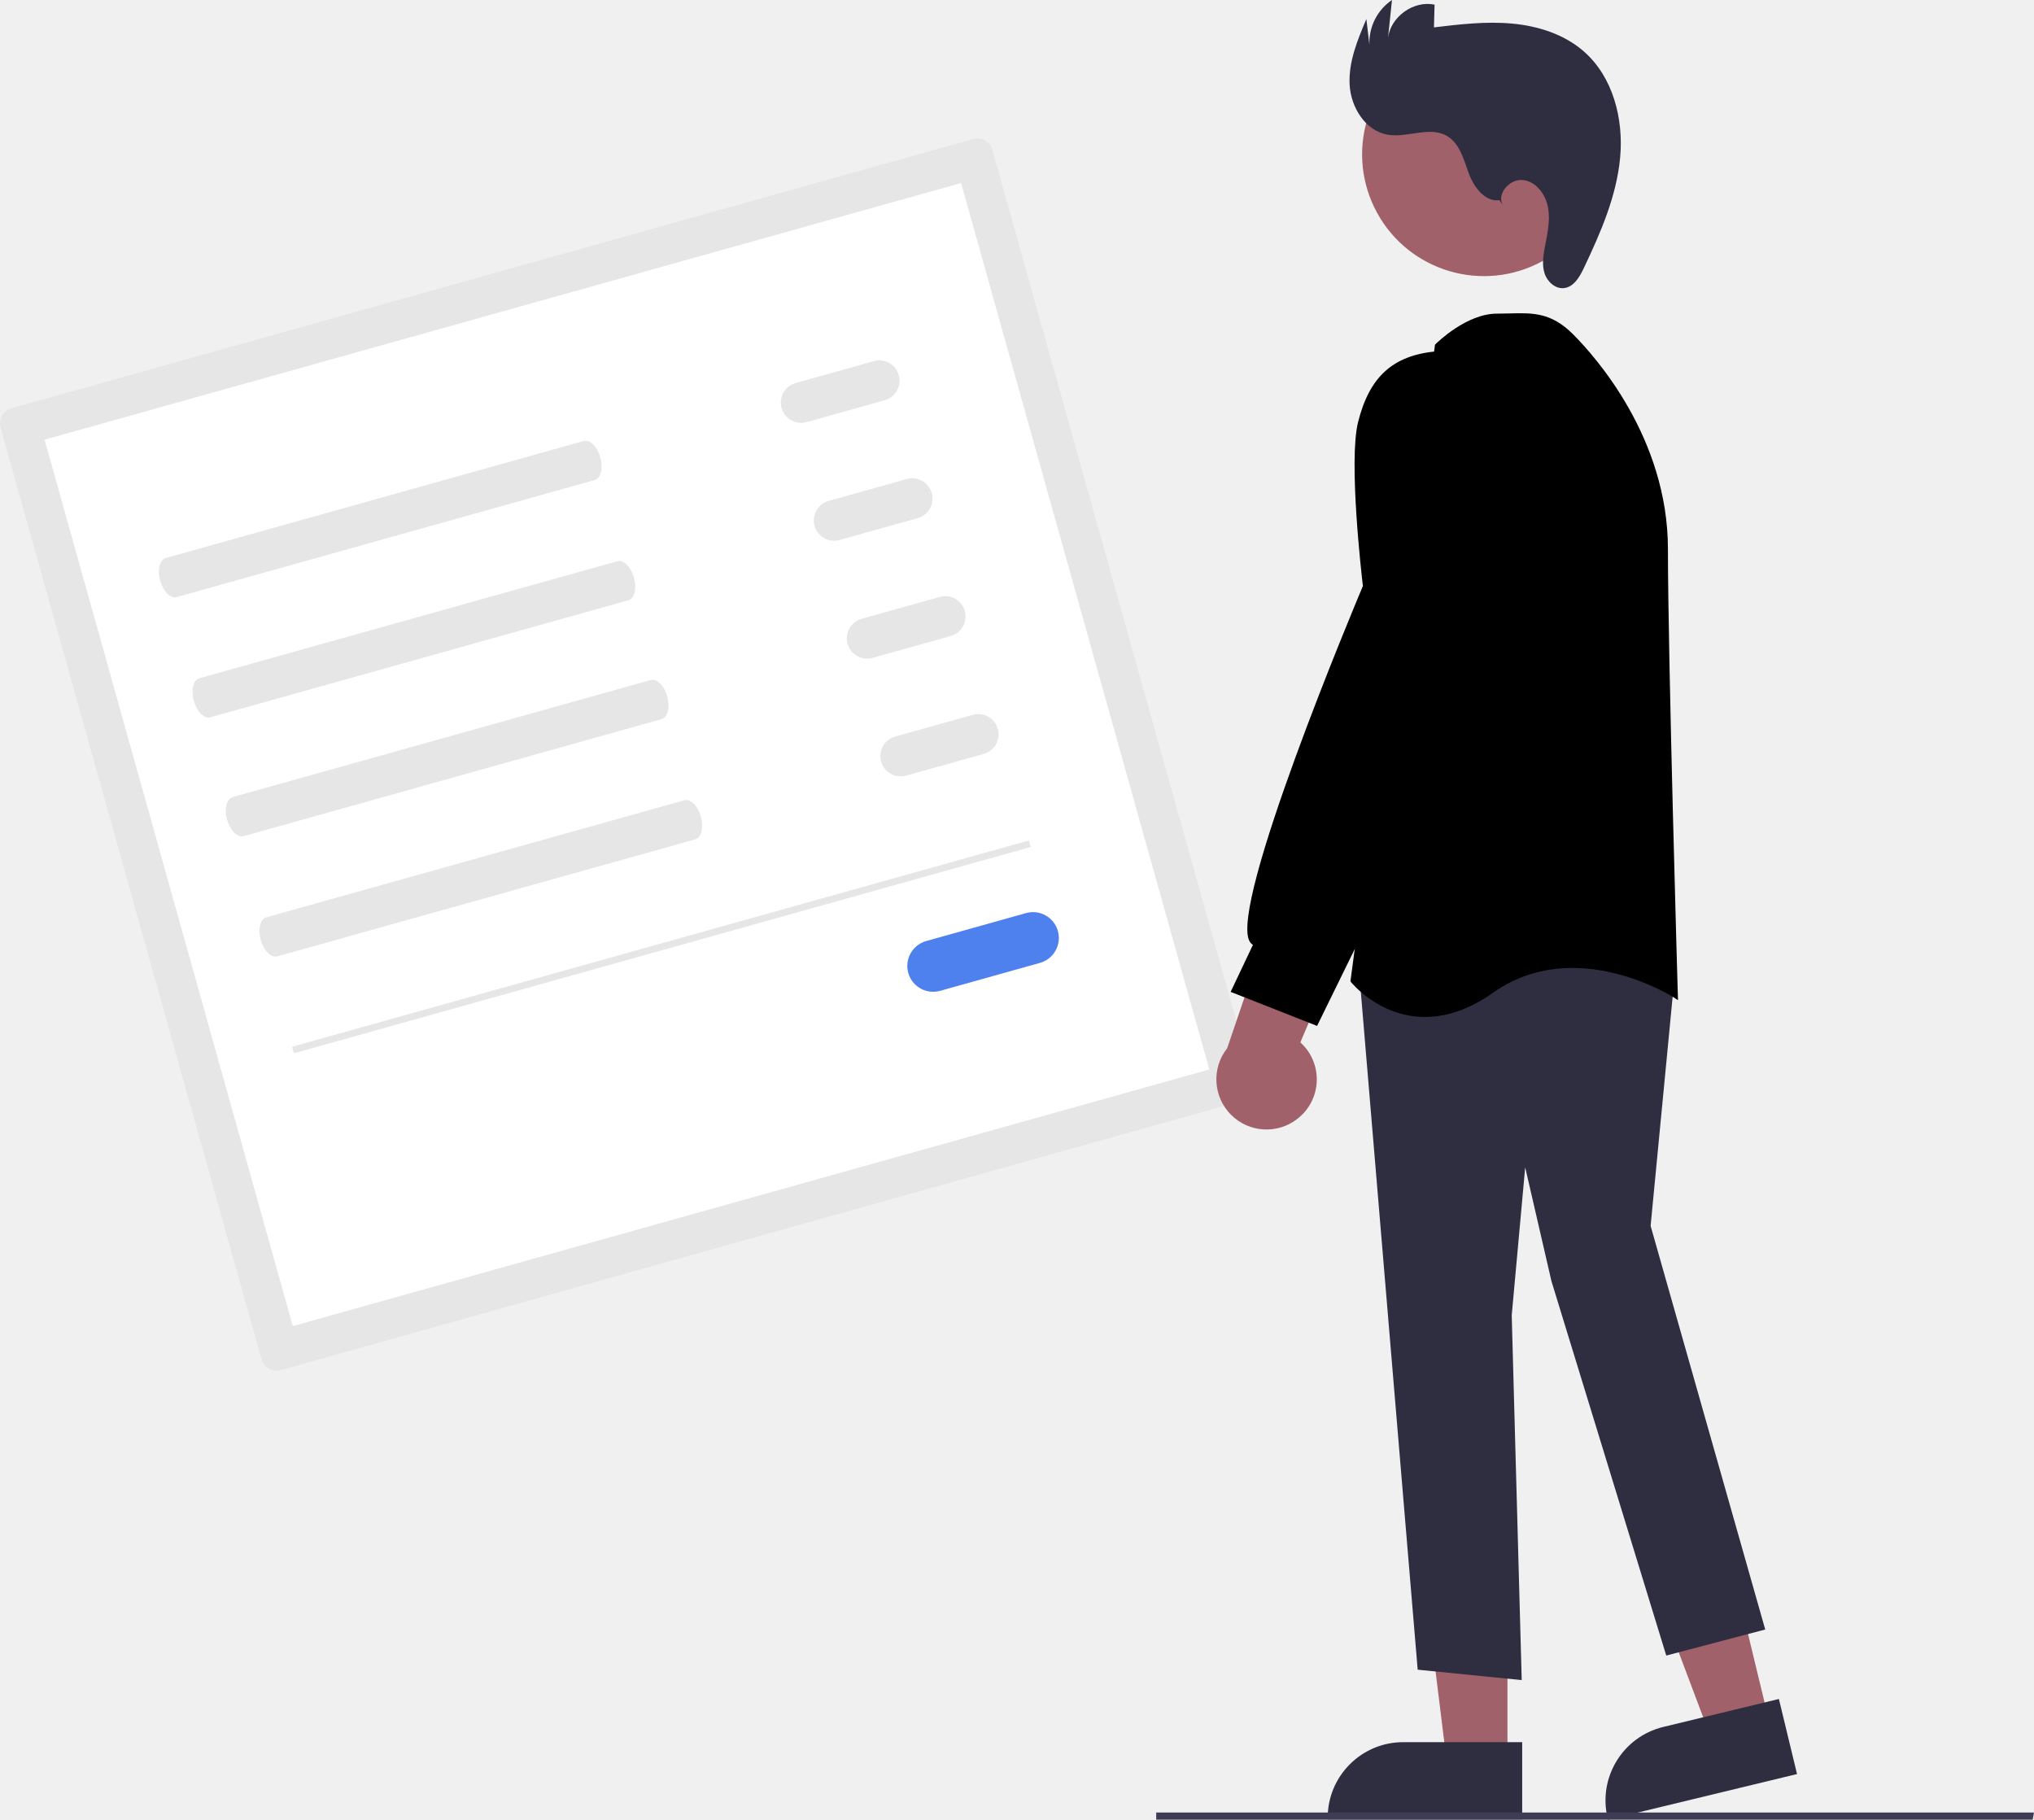
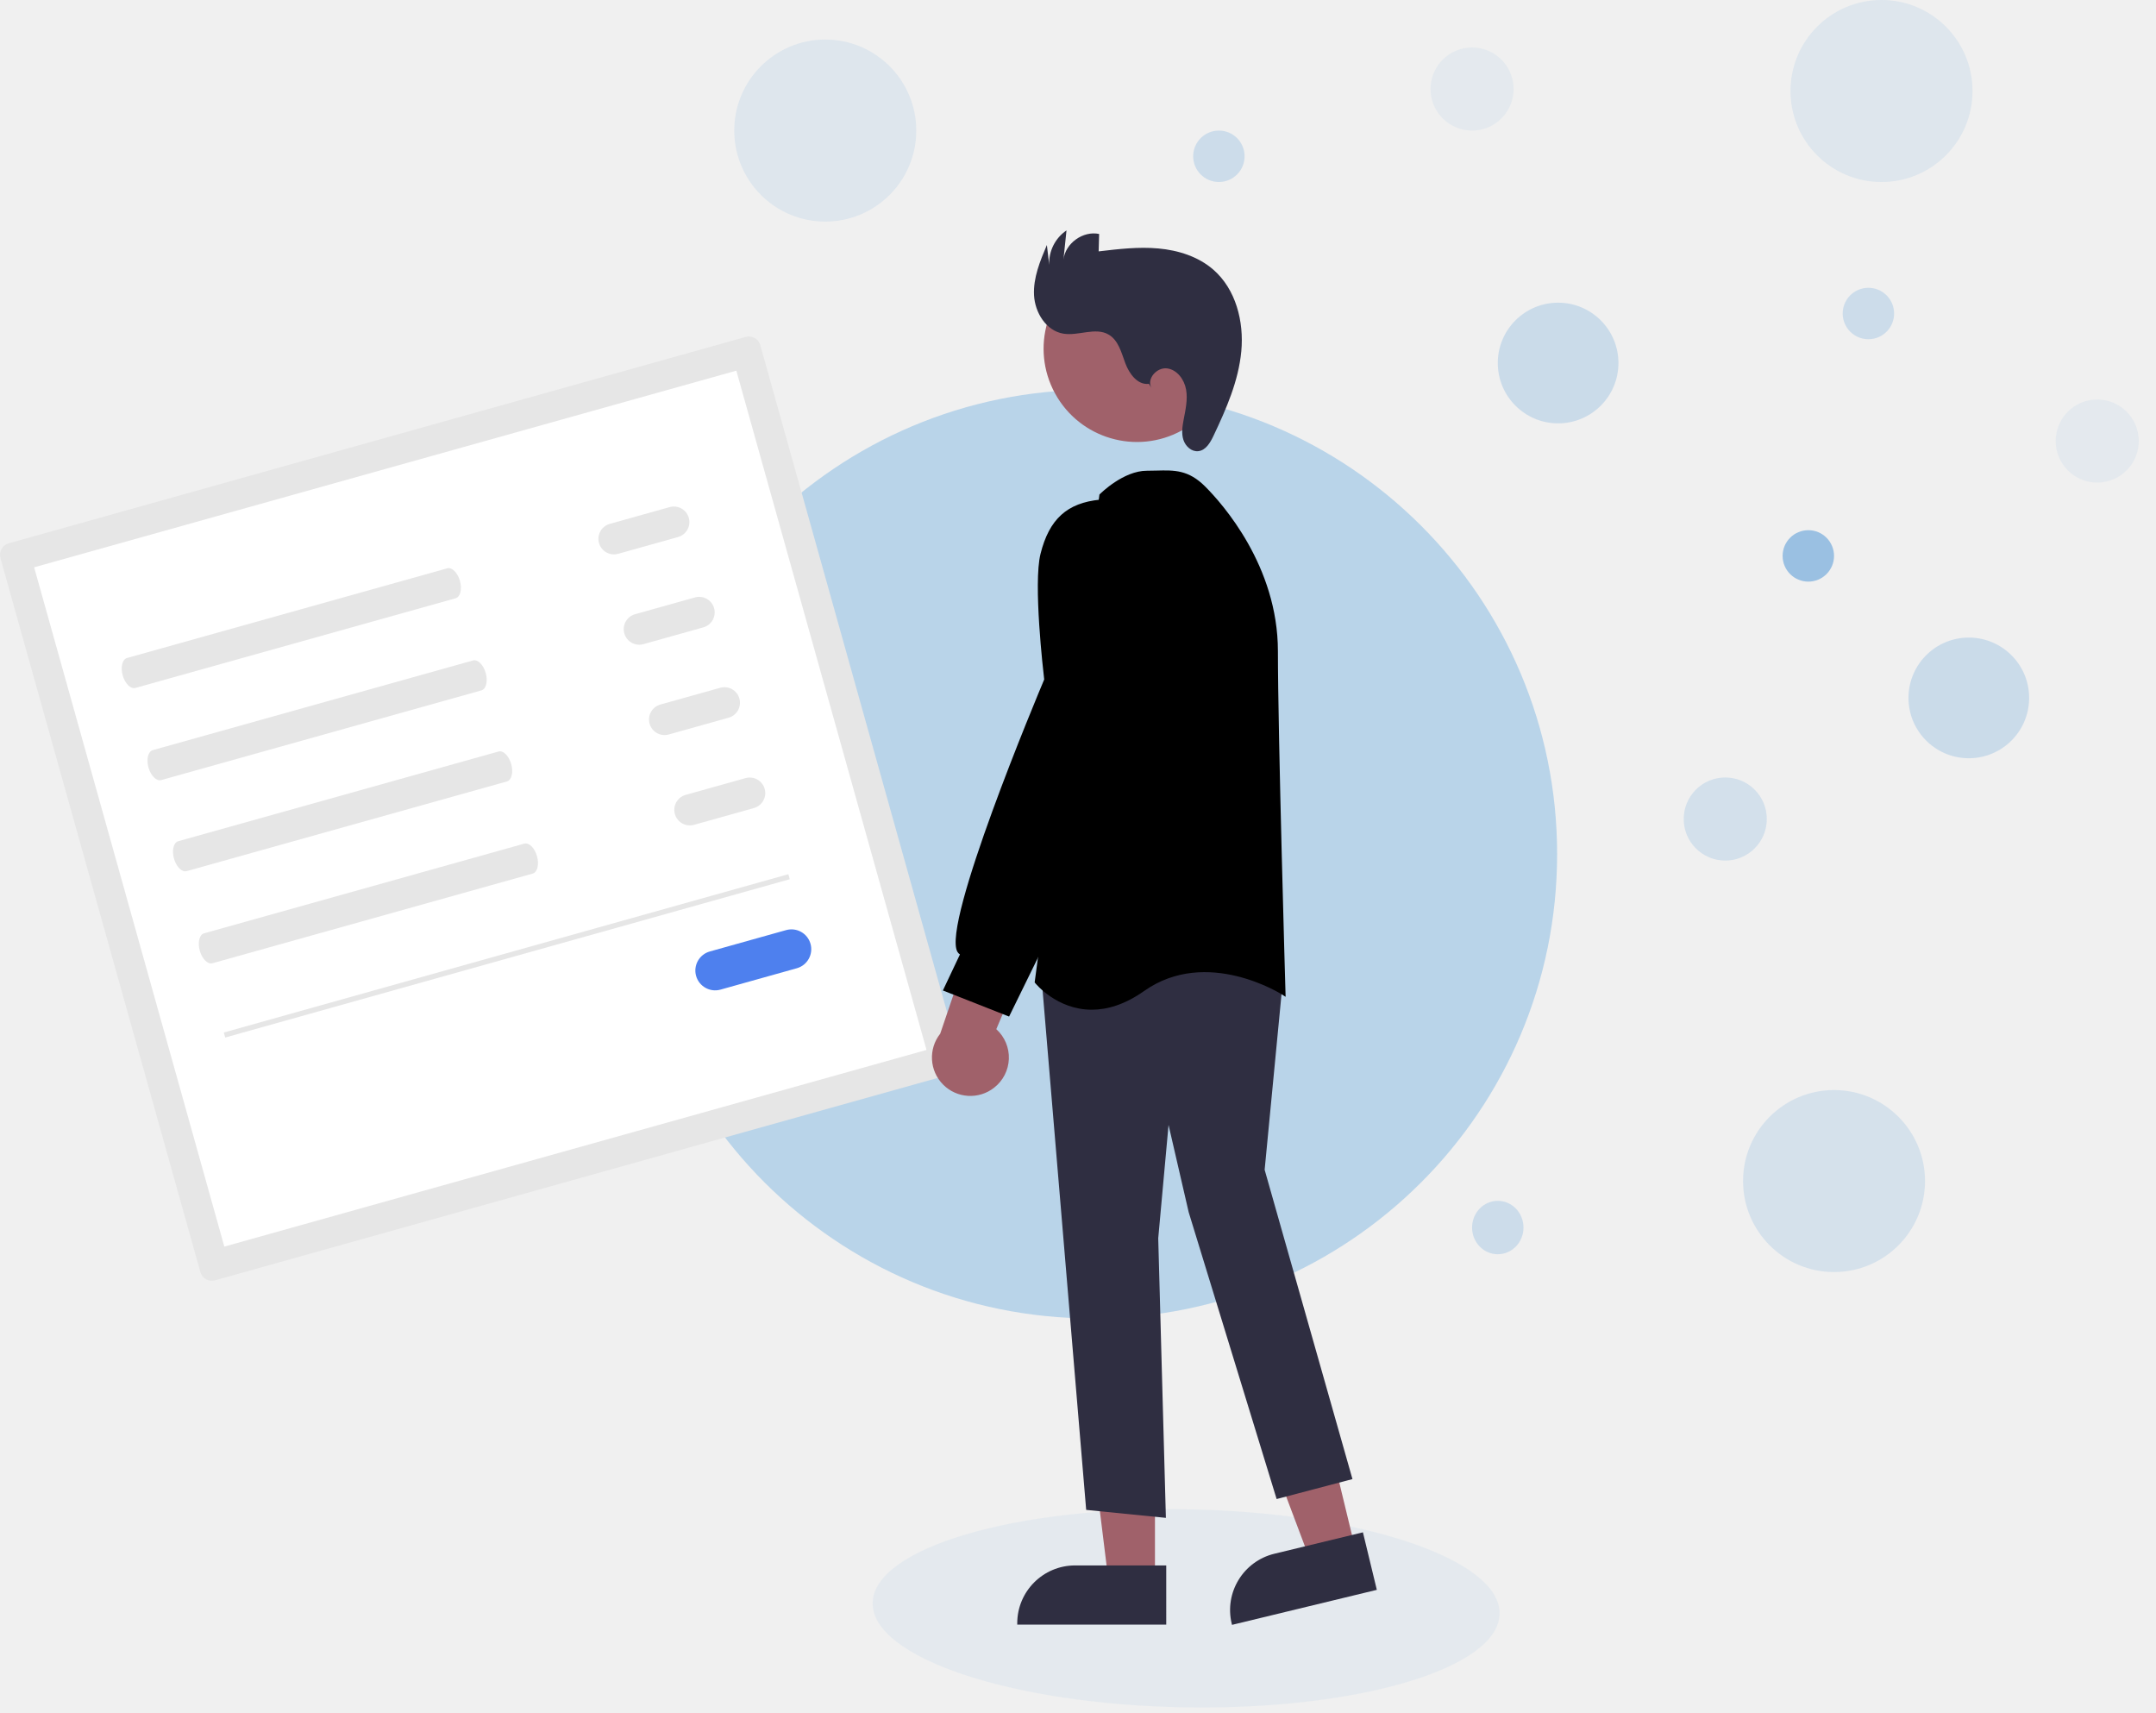
- <svg xmlns="http://www.w3.org/2000/svg" id="bb518178-b77f-4eb8-b154-ea18eb3c6f97" data-name="Layer 1" width="598.111" height="535.114" viewBox="0 0 598.111 535.114">
-   <path d="M304.296,302.517a4.594,4.594,0,0,0-3.182,5.656l76.716,273.978a4.594,4.594,0,0,0,5.656,3.182l282.815-79.191a4.594,4.594,0,0,0,3.182-5.656L592.767,226.508a4.594,4.594,0,0,0-5.656-3.182Z" transform="translate(-300.9444 -182.4429)" fill="#e6e6e6" />
-   <path d="M387.041,572.396l269.505-75.464L583.556,236.264,314.052,311.727Z" transform="translate(-300.9444 -182.4429)" fill="#fff" />
-   <path d="M349.684,346.534c-1.798.503-2.539,3.49-1.652,6.658s3.072,5.335,4.87,4.832L475.818,323.606c1.798-.503,2.539-3.49,1.652-6.658s-3.072-5.335-4.87-4.832Z" transform="translate(-300.9444 -182.4429)" fill="#e6e6e6" />
-   <path d="M359.582,381.886c-1.798.503-2.539,3.49-1.652,6.658s3.072,5.335,4.87,4.832l122.917-34.418c1.798-.503,2.539-3.49,1.652-6.658s-3.072-5.335-4.87-4.832Z" transform="translate(-300.9444 -182.4429)" fill="#e6e6e6" />
-   <path d="M369.367,416.83c-1.798.503-2.539,3.49-1.652,6.658s3.072,5.335,4.87,4.832L495.501,393.902c1.798-.503,2.539-3.49,1.652-6.658s-3.072-5.335-4.87-4.832Z" transform="translate(-300.9444 -182.4429)" fill="#e6e6e6" />
-   <path d="M379.266,452.182c-1.798.503-2.539,3.49-1.652,6.658s3.072,5.335,4.87,4.832l122.917-34.418c1.798-.503,2.539-3.49,1.652-6.658s-3.072-5.335-4.87-4.832Z" transform="translate(-300.9444 -182.4429)" fill="#e6e6e6" />
-   <path d="M534.98,295.057a5.966,5.966,0,1,0,3.217,11.489l22.979-6.434a5.966,5.966,0,0,0-3.217-11.489Z" transform="translate(-300.9444 -182.4429)" fill="#e6e6e6" />
-   <path d="M544.687,329.724a5.966,5.966,0,1,0,3.217,11.489l22.979-6.434a5.966,5.966,0,0,0-3.217-11.489Z" transform="translate(-300.9444 -182.4429)" fill="#e6e6e6" />
-   <path d="M554.394,364.391a5.966,5.966,0,1,0,3.217,11.489l22.979-6.434a5.966,5.966,0,0,0-3.217-11.489Z" transform="translate(-300.9444 -182.4429)" fill="#e6e6e6" />
-   <path d="M564.101,399.057a5.966,5.966,0,0,0,3.217,11.489l22.979-6.434a5.966,5.966,0,0,0-3.217-11.489Z" transform="translate(-300.9444 -182.4429)" fill="#e6e6e6" />
-   <path d="M573.375,459.146a7.602,7.602,0,1,0,4.099,14.64l29.28-8.199a7.601,7.601,0,0,0-4.099-14.64h0Z" transform="translate(-300.9444 -182.4429)" fill="#4E80EE" />
-   <rect x="382.945" y="459.877" width="225" height="2" transform="translate(-406.8637 -31.78243) rotate(-15.64269)" fill="#e6e6e6" />
-   <polygon points="520.202 506.072 502.825 510.273 478.352 445.247 503.999 439.047 520.202 506.072" fill="#a0616a" />
-   <path d="M773.79,717.557l-.118-.486a22.233,22.233,0,0,1,16.368-26.805l33.999-8.219,5.336,22.073Z" transform="translate(-300.9444 -182.4429)" fill="#2f2e41" />
-   <polygon points="443.276 517.91 425.399 517.909 416.894 448.953 443.279 448.954 443.276 517.91" fill="#a0616a" />
-   <path d="M748.551,717.454l-57.186-.002v-.5a22.208,22.208,0,0,1,22.208-22.208h.001l34.978.001Z" transform="translate(-300.9444 -182.4429)" fill="#2f2e41" />
-   <path d="M717.824,673.433,700.466,466.562l71.856-13.245.284-.051,21.032,13.52-7.32,76.134,33.704,118.699-29.102,7.659L757.161,559.19,749.436,525.714l-3.959,43.5L748.416,676.492Z" transform="translate(-300.9444 -182.4429)" fill="#2f2e41" />
-   <path d="M698.241,471.254l-.19-.241,24.83-186.957.032-.245.175-.175c.366-.366,9.066-8.963,18.014-8.963,1.294,0,2.524-.033,3.704-.063,6.848-.178,12.257-.32,18.685,6.109,6.55,6.549,27.92,30.465,27.92,63.219,0,31.704,2.887,130.228,2.916,131.219l.041,1.391-1.167-.759c-.288-.185-29.031-18.487-53.137-1.474-7.533,5.317-14.301,7.181-20.087,7.181C706.509,481.497,698.356,471.401,698.241,471.254Z" transform="translate(-300.9444 -182.4429)" fill="#000000" />
-   <circle cx="737.302" cy="227.82" r="35.815" transform="translate(-319.8677 199.1298) rotate(-28.66321)" fill="#a0616a" />
-   <path d="M682.474,511.433a14.664,14.664,0,0,0,.851-22.469l20.339-47.976L677.033,445.889,661.801,490.697a14.743,14.743,0,0,0,20.673,20.736Z" transform="translate(-300.9444 -182.4429)" fill="#a0616a" />
-   <path d="M662.824,474.114l6.55-13.827a2.693,2.693,0,0,1-.967-1.003c-6.119-10.605,30.843-98.672,33.306-104.514-.376-3.177-4.256-36.844-1.419-48.193,3.34-13.359,10.197-19.585,22.93-20.818,14.041-1.319,17.83,17.749,17.866,17.943l.013,49.02-16.115,56.428-36.752,74.973Z" transform="translate(-300.9444 -182.4429)" fill="#000000" />
-   <path d="M741.881,241.314c-4.293.559-7.532-3.834-9.034-7.895s-2.647-8.788-6.379-10.982c-5.1-2.997-11.625.608-17.457-.381-6.586-1.117-10.868-8.096-11.204-14.768s2.319-13.088,4.924-19.239l.909,7.644a15.159,15.159,0,0,1,6.625-13.251l-1.172,11.217c.735-6.284,7.505-11.153,13.696-9.851l-.185,6.684c7.607-.905,15.28-1.81,22.909-1.121s15.312,3.103,21.094,8.127c8.65,7.516,11.809,19.892,10.748,31.301s-5.77,22.128-10.679,32.482c-1.235,2.605-2.943,5.545-5.807,5.877-2.573.298-4.928-1.853-5.728-4.317s-.41-5.141.069-7.686c.724-3.846,1.636-7.777.956-11.63s-3.453-7.662-7.337-8.134-7.86,3.968-5.992,7.407Z" transform="translate(-300.9444 -182.4429)" fill="#2f2e41" />
-   <polygon points="597.729 535.092 339.991 535.092 339.991 532.986 598.111 532.986 597.729 535.092" fill="#3f3d56" />
+ <svg xmlns="http://www.w3.org/2000/svg" width="1660.777" height="1319.196" viewBox="0 0 1660.777 1319.196">
+   <g transform="translate(-661 -177.756)">
+     <circle cx="357.64" cy="357.64" r="357.64" transform="translate(1145.179 477.917)" fill="#509edc" opacity="0.341" />
+     <circle cx="70.088" cy="70.088" r="70.088" transform="translate(1226.617 208.23)" fill="#4b94d5" opacity="0.116" />
+     <circle cx="70.088" cy="70.088" r="70.088" transform="translate(2040.25 177.756)" fill="#4b94d5" opacity="0.116" />
+     <circle cx="70.088" cy="70.088" r="70.088" transform="translate(2003.683 1017.292)" fill="#4b94d5" opacity="0.162" />
+     <ellipse cx="241.519" cy="76.28" rx="241.519" ry="76.28" transform="translate(1334.529 1335.984) rotate(1)" fill="#4b94d5" opacity="0.072" />
+     <circle cx="46.472" cy="46.472" r="46.472" transform="translate(1814.749 410.876)" fill="#4b94d5" opacity="0.227" />
+     <circle cx="46.472" cy="46.472" r="46.472" transform="matrix(0.719, 0.695, -0.695, 0.719, 2176.472, 649.562)" fill="#4b94d5" opacity="0.227" />
+     <circle cx="31.997" cy="31.997" r="31.997" transform="translate(1957.973 776.554)" fill="#4b94d5" opacity="0.182" />
+     <circle cx="31.997" cy="31.997" r="31.997" transform="translate(1762.945 214.324)" fill="#4b94d5" opacity="0.078" />
+     <circle cx="31.997" cy="31.997" r="31.997" transform="matrix(0.719, 0.695, -0.695, 0.719, 2275.743, 472.188)" fill="#4b94d5" opacity="0.078" />
+     <circle cx="19.808" cy="19.808" r="19.808" transform="translate(2034.156 586.097)" fill="#4b94d5" opacity="0.521" />
+     <circle cx="19.808" cy="19.808" r="19.808" transform="translate(1580.106 278.318)" fill="#4b94d5" opacity="0.218" />
+     <circle cx="19.808" cy="19.808" r="19.808" transform="matrix(0.719, 0.695, -0.695, 0.719, 2099.766, 391.21)" fill="#4b94d5" opacity="0.218" />
+     <ellipse cx="19.808" cy="20.569" rx="19.808" ry="20.569" transform="translate(1794.941 1102.617)" fill="#4b94d5" opacity="0.218" />
+     <g transform="translate(661 348.726)">
+       <path d="M307.671,382.436a9.221,9.221,0,0,0-6.386,11.352L455.257,943.672a9.221,9.221,0,0,0,11.352,6.385l567.619-158.938a9.221,9.221,0,0,0,6.385-11.352L886.643,229.883A9.221,9.221,0,0,0,875.29,223.5Z" transform="translate(-300.944 -134.962)" fill="#e6e6e6" />
+       <path d="M460.544,910.892l540.906-151.458L854.957,236.264,314.052,387.722Z" transform="translate(-287.745 -121.763)" fill="#fff" />
+       <path d="M351.725,381.267c-3.609,1.01-5.1,7.005-3.317,13.362s6.165,10.708,9.773,9.7l246.7-69.078c3.609-1.01,5.1-7.005,3.317-13.362s-6.165-10.708-9.774-9.7Z" transform="translate(-253.904 -45.45)" fill="#e6e6e6" />
+       <path d="M361.624,416.619c-3.609,1.01-5.1,7.005-3.317,13.362s6.165,10.708,9.773,9.7L614.78,370.6c3.609-1.01,5.1-7.005,3.317-13.362s-6.165-10.708-9.773-9.7Z" transform="translate(-243.935 -9.849)" fill="#e6e6e6" />
+       <path d="M371.409,451.563c-3.609,1.01-5.1,7.005-3.317,13.362s6.165,10.707,9.773,9.7l246.7-69.078c3.609-1.01,5.1-7.005,3.317-13.362s-6.165-10.708-9.774-9.7Z" transform="translate(-234.082 25.341)" fill="#e6e6e6" />
+       <path d="M381.308,486.915c-3.609,1.01-5.1,7.005-3.317,13.362s6.165,10.708,9.773,9.7l246.7-69.078c3.609-1.01,5.1-7.005,3.317-13.362s-6.165-10.707-9.774-9.7Z" transform="translate(-224.113 60.941)" fill="#e6e6e6" />
+       <path d="M539.369,301.761a11.973,11.973,0,1,0,6.457,23.059l46.119-12.914a11.973,11.973,0,1,0-6.457-23.059Z" transform="translate(-69.652 -69.259)" fill="#e6e6e6" />
+       <path d="M549.076,336.427a11.973,11.973,0,1,0,6.457,23.06l46.119-12.914a11.973,11.973,0,1,0-6.457-23.06Z" transform="translate(-59.877 -34.349)" fill="#e6e6e6" />
+       <path d="M558.783,371.094a11.973,11.973,0,1,0,6.457,23.06l46.119-12.914a11.973,11.973,0,0,0-6.457-23.06Z" transform="translate(-50.101 0.562)" fill="#e6e6e6" />
+       <path d="M568.49,405.761a11.973,11.973,0,1,0,6.457,23.059l46.119-12.914a11.973,11.973,0,1,0-6.457-23.06Z" transform="translate(-40.326 35.472)" fill="#e6e6e6" />
+       <path d="M578.968,467.688a15.256,15.256,0,0,0,8.228,29.383l58.765-16.455a15.256,15.256,0,1,0-8.227-29.383h0Z" transform="translate(-32.19 94.146)" fill="#4e80ee" />
+       <rect width="451.583" height="4.014" transform="matrix(0.963, -0.27, 0.27, 0.963, 172.4, 624.253)" fill="#e6e6e6" />
+       <path d="M562.346,573.568,527.47,582,478.352,451.491l51.474-12.444Z" transform="translate(481.717 448.616)" fill="#a0616a" />
+       <path d="M774.534,753.317l-.236-.975a44.623,44.623,0,0,1,32.851-53.8l68.236-16.5,10.71,44.3Z" transform="translate(174.483 327.156)" fill="#2f2e41" />
+       <path d="M469.844,587.352l-35.88,0-17.07-138.4,52.956,0Z" transform="translate(419.827 458.592)" fill="#a0616a" />
+       <path d="M806.139,740.323l-114.775,0v-1a44.573,44.573,0,0,1,44.572-44.571h0l70.2,0Z" transform="translate(92.222 339.942)" fill="#2f2e41" />
+       <path d="M735.3,895.15l-34.838-415.2,144.218-26.583.569-.1L887.464,480.4,872.772,633.2l67.646,238.232-58.409,15.371L814.255,665.86,798.75,598.672,790.8,685.979l5.9,215.31Z" transform="translate(101.388 96.766)" fill="#2f2e41" />
+       <path d="M698.432,669.338l-.382-.483,49.836-375.23.065-.492.351-.352c.735-.735,18.2-17.989,36.155-17.989,2.6,0,5.065-.066,7.433-.126,13.743-.357,24.6-.643,37.5,12.261,13.146,13.144,56.036,61.144,56.036,126.883,0,63.63,5.794,261.371,5.853,263.361l.082,2.792-2.342-1.523c-.578-.372-58.266-37.1-106.647-2.958-15.119,10.672-28.7,14.413-40.316,14.413C715.027,689.9,698.663,669.632,698.432,669.338Z" transform="translate(98.955 -83.203)" />
+       <circle cx="71.883" cy="71.883" r="71.883" transform="translate(778.225 68.959) rotate(-28.663)" fill="#a0616a" />
+       <path d="M706.491,582.373a29.43,29.43,0,0,0,1.707-45.1l40.822-96.29-53.45,9.837L665,540.755a29.59,29.59,0,0,0,41.491,41.618Z" transform="translate(59.252 84.402)" fill="#a0616a" />
+       <path d="M662.824,663.859l13.145-27.752a5.407,5.407,0,0,1-1.941-2.012c-12.281-21.284,61.9-198.039,66.847-209.762-.754-6.376-8.542-73.948-2.847-96.724,6.7-26.812,20.466-39.308,46.021-41.783,28.182-2.647,35.785,35.623,35.858,36.012l.026,98.385L787.588,533.475,713.826,683.949Z" transform="translate(63.481 -71.985)" />
+       <path d="M786.294,300.6c-8.617,1.121-15.117-7.7-18.132-15.845s-5.312-17.638-12.8-22.04c-10.236-6.015-23.331,1.219-35.036-.765-13.218-2.241-21.812-16.25-22.486-29.64s4.655-26.268,9.883-38.614l1.825,15.343a30.426,30.426,0,0,1,13.3-26.594l-2.353,22.513c1.475-12.612,15.063-22.385,27.489-19.772l-.37,13.414c15.267-1.815,30.668-3.633,45.98-2.25s30.732,6.228,42.337,16.312c17.36,15.085,23.7,39.923,21.572,62.823s-11.582,44.412-21.433,65.193c-2.479,5.229-5.907,11.129-11.655,11.795-5.164.6-9.89-3.719-11.5-8.664s-.822-10.317.14-15.427c1.452-7.719,3.283-15.608,1.918-23.342s-6.93-15.377-14.727-16.325-15.774,7.964-12.026,14.866Z" transform="translate(98.681 -175.962)" fill="#2f2e41" />
+     </g>
+   </g>
</svg>
